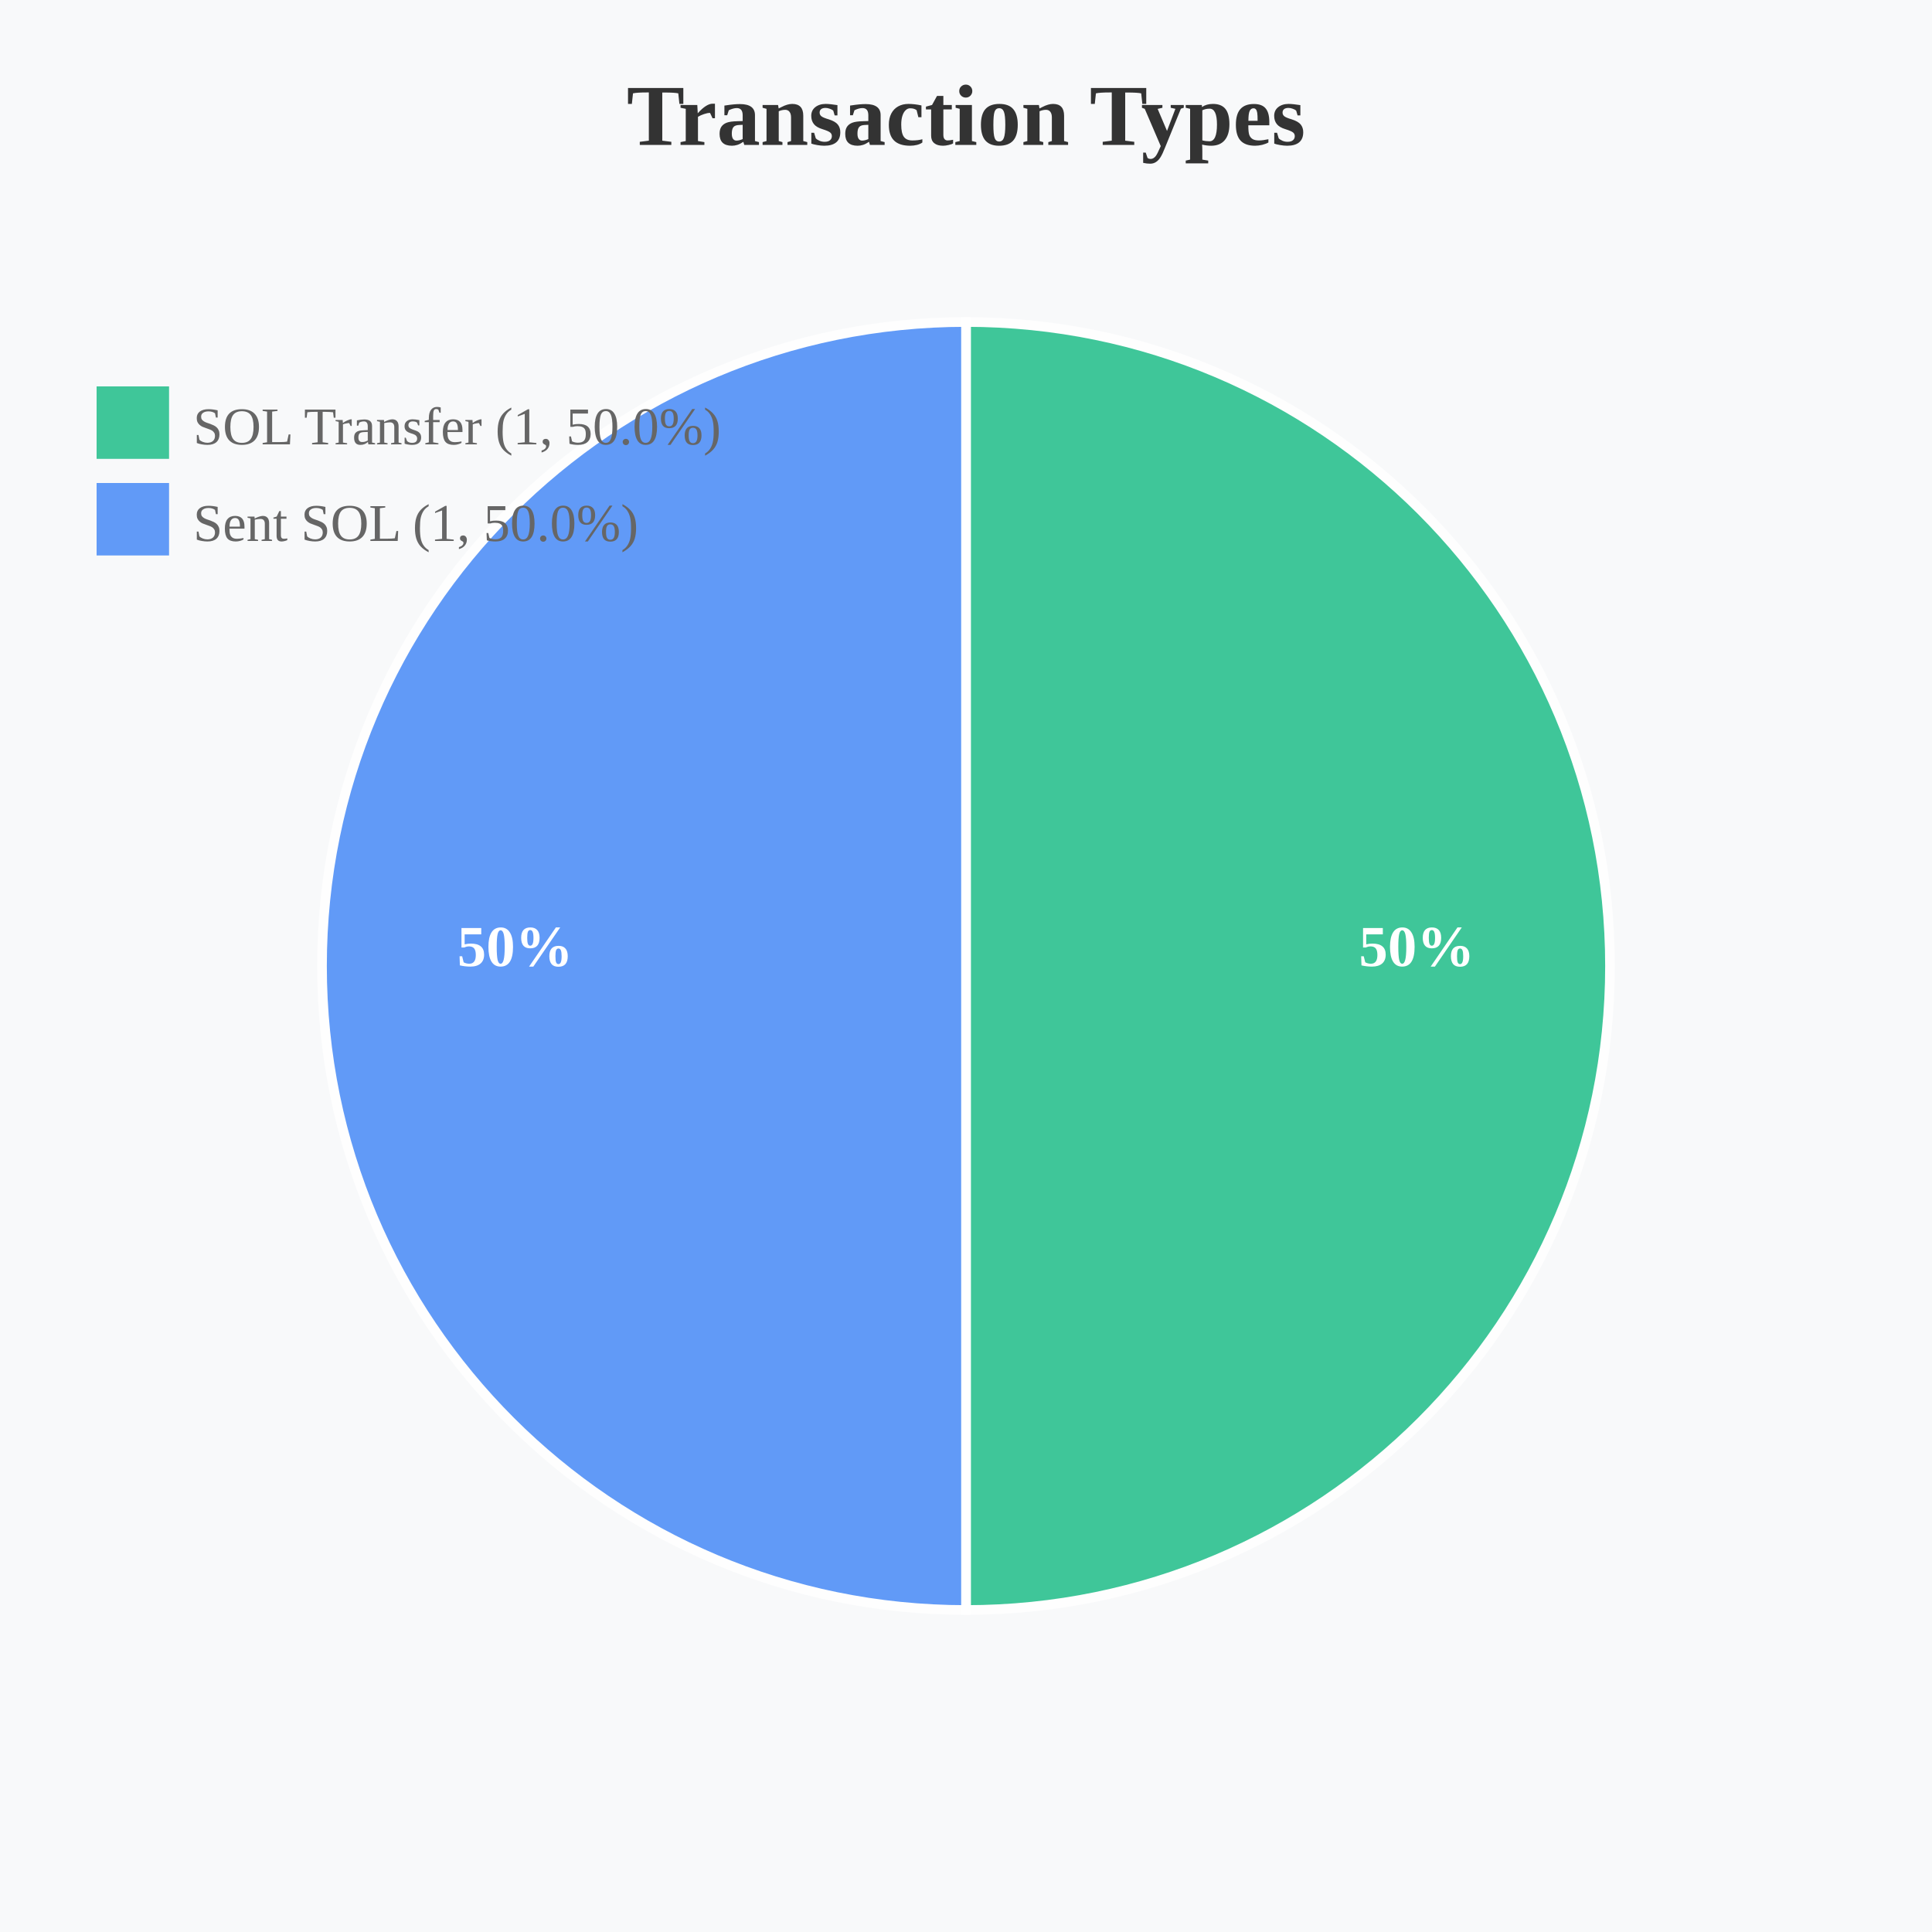
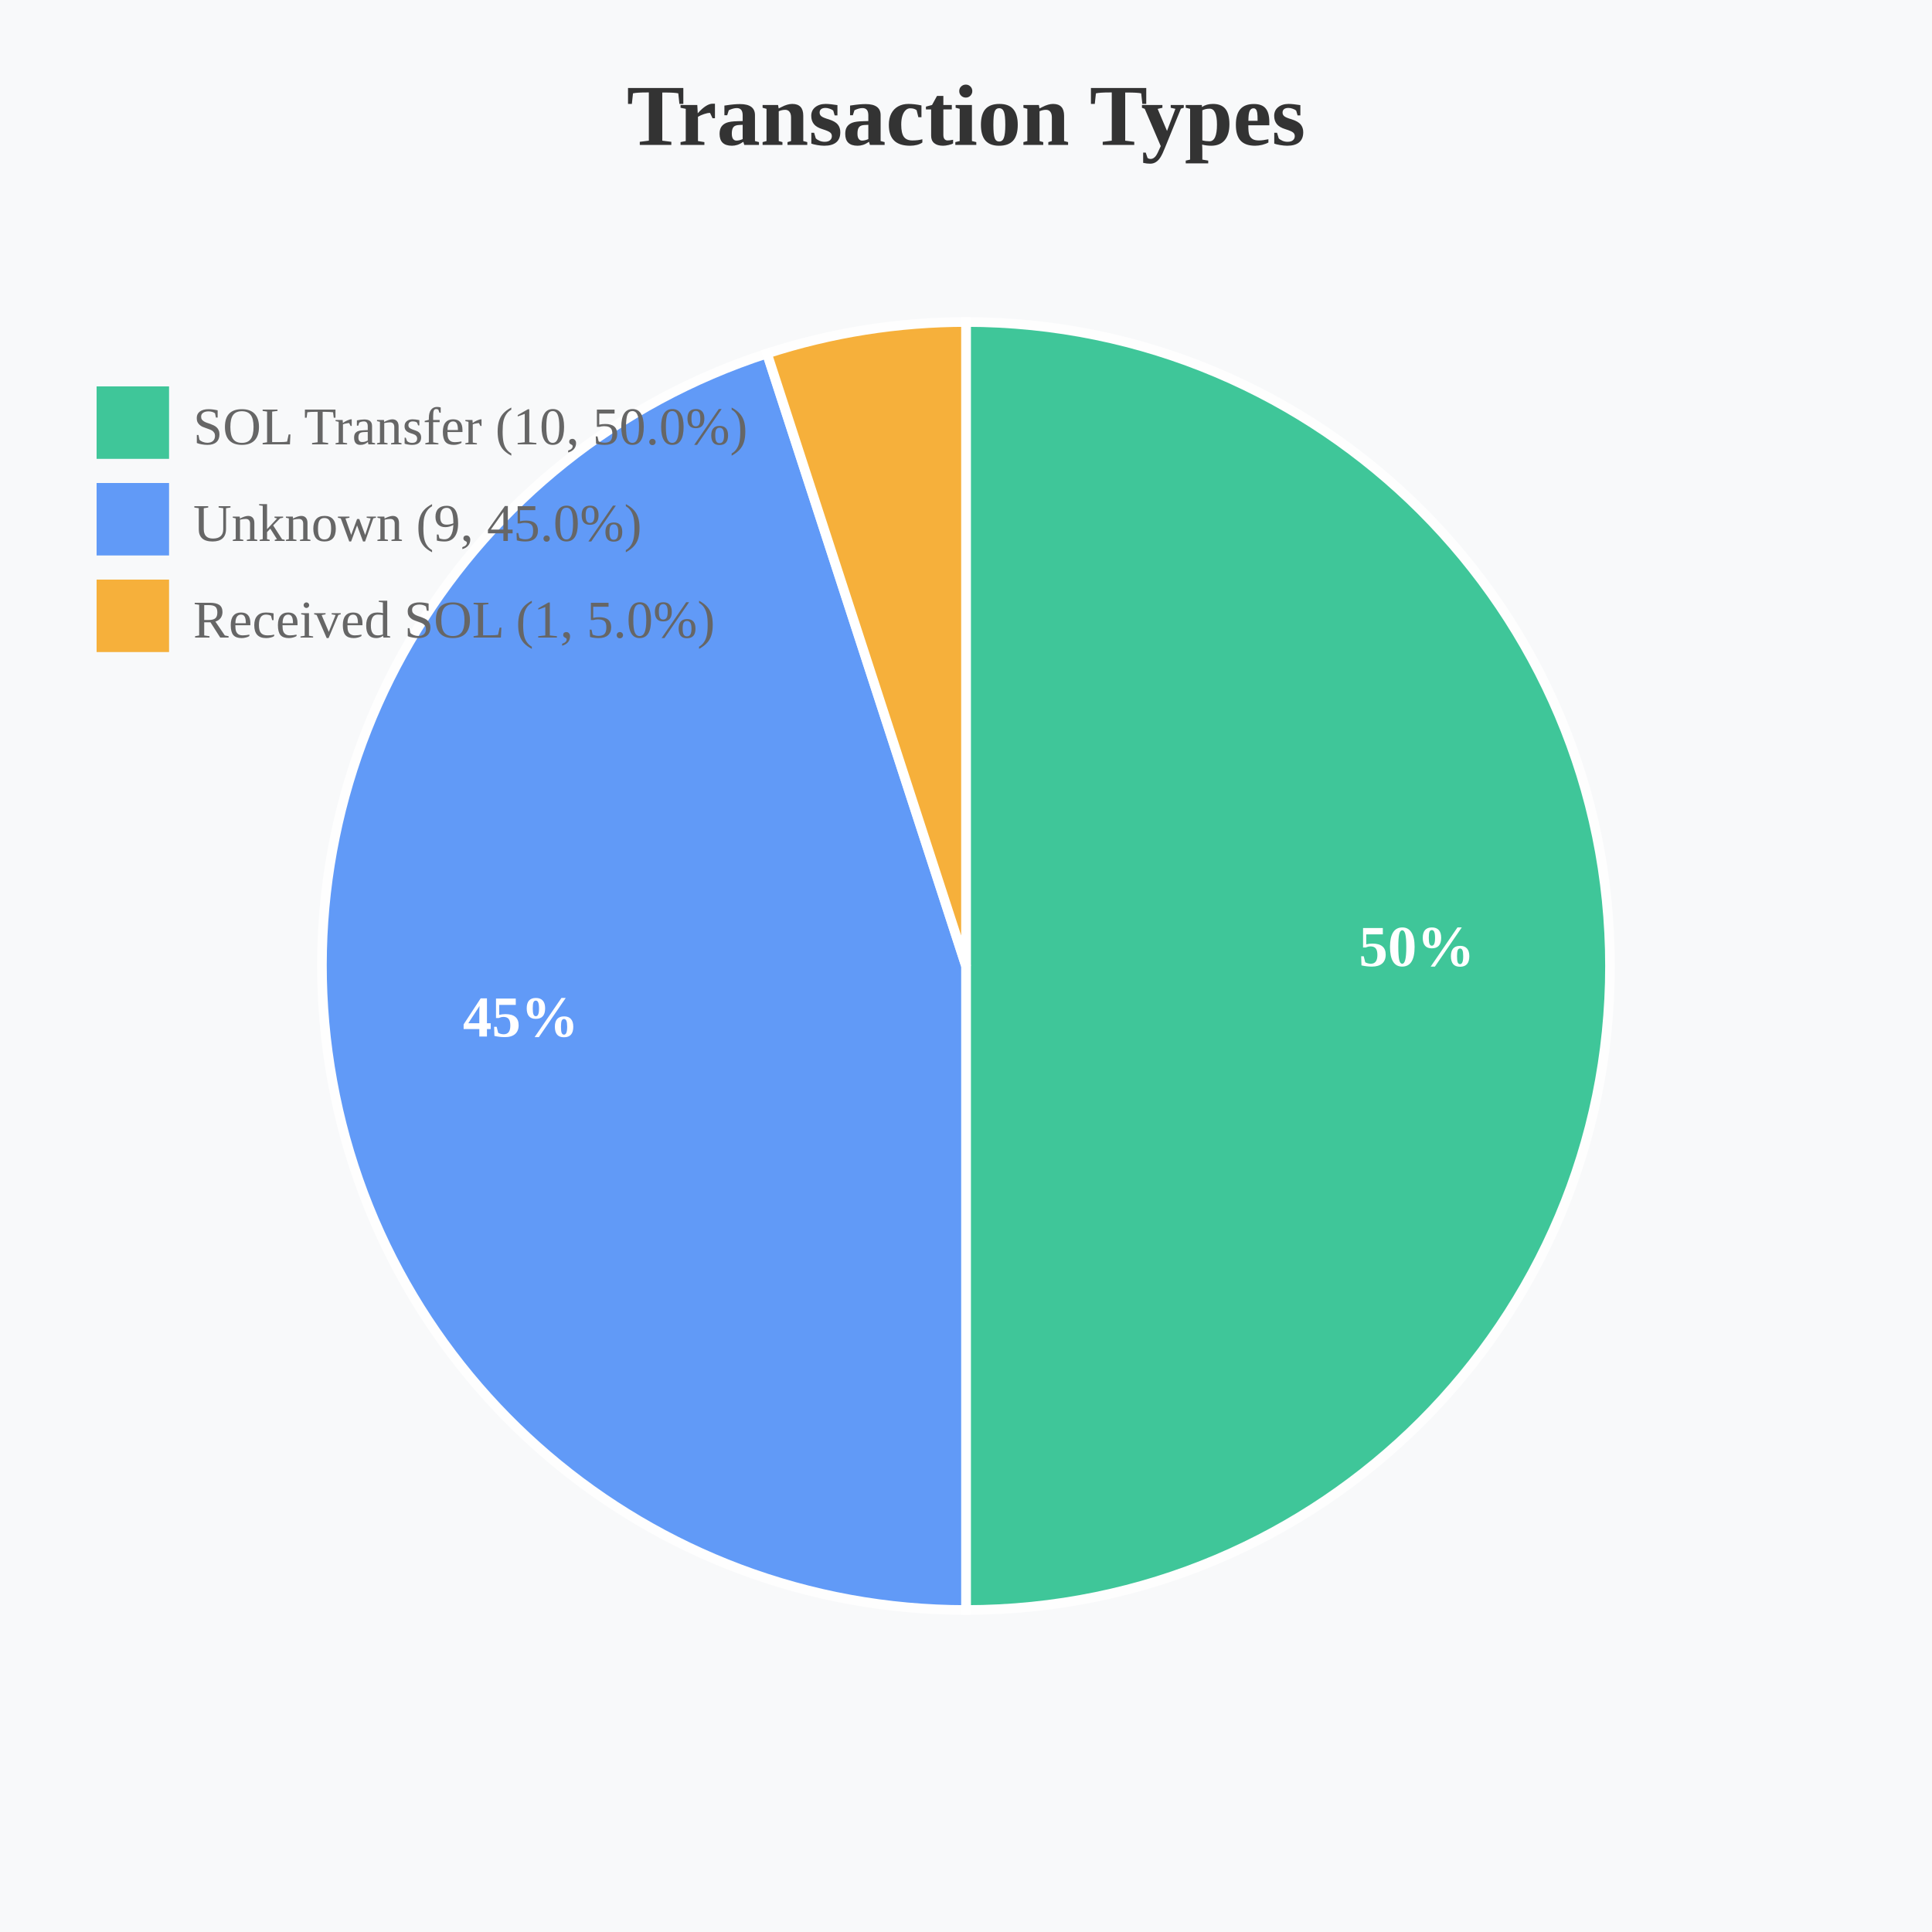
<svg xmlns="http://www.w3.org/2000/svg" width="400" height="400" viewBox="0 0 400 400">
  <rect width="400" height="400" fill="#f8f9fa" />
  <text x="200" y="30" text-anchor="middle" font-size="18" font-weight="bold" fill="#333">Transaction Types</text>
  <path d="M 200 200 L 200 66.667 A 133.333 133.333 0 0 1 200 333.333 Z" fill="#10b981" opacity="0.8" stroke="#fff" stroke-width="2" />
  <text x="293.333" y="200" text-anchor="middle" font-size="12" fill="#fff" font-weight="bold">50%</text>
-   <path d="M 200 200 L 200 333.333 A 133.333 133.333 0 0 1 200 66.667 Z" fill="#3b82f6" opacity="0.8" stroke="#fff" stroke-width="2" />
-   <text x="106.667" y="200" text-anchor="middle" font-size="12" fill="#fff" font-weight="bold">50%</text>
+   <path d="M 200 200 L 200 333.333 A 133.333 133.333 0 0 1 158.798 73.192 Z" fill="#3b82f6" opacity="0.8" stroke="#fff" stroke-width="2" />
+   <text x="107.816" y="214.601" text-anchor="middle" font-size="12" fill="#fff" font-weight="bold">45%</text>
+   <path d="M 200 200 L 158.798 73.192 A 133.333 133.333 0 0 1 200 66.667 Z" fill="#f59e0b" opacity="0.8" stroke="#fff" stroke-width="2" />
  <rect x="20" y="80" width="15" height="15" fill="#10b981" opacity="0.8" />
-   <text x="40" y="92" font-size="11" fill="#666">SOL Transfer (1, 50.0%)</text>
+   <text x="40" y="92" font-size="11" fill="#666">SOL Transfer (10, 50.0%)</text>
  <rect x="20" y="100" width="15" height="15" fill="#3b82f6" opacity="0.8" />
-   <text x="40" y="112" font-size="11" fill="#666">Sent SOL (1, 50.0%)</text>
+   <text x="40" y="112" font-size="11" fill="#666">Unknown (9, 45.0%)</text>
+   <rect x="20" y="120" width="15" height="15" fill="#f59e0b" opacity="0.8" />
+   <text x="40" y="132" font-size="11" fill="#666">Received SOL (1, 5.0%)</text>
</svg>
